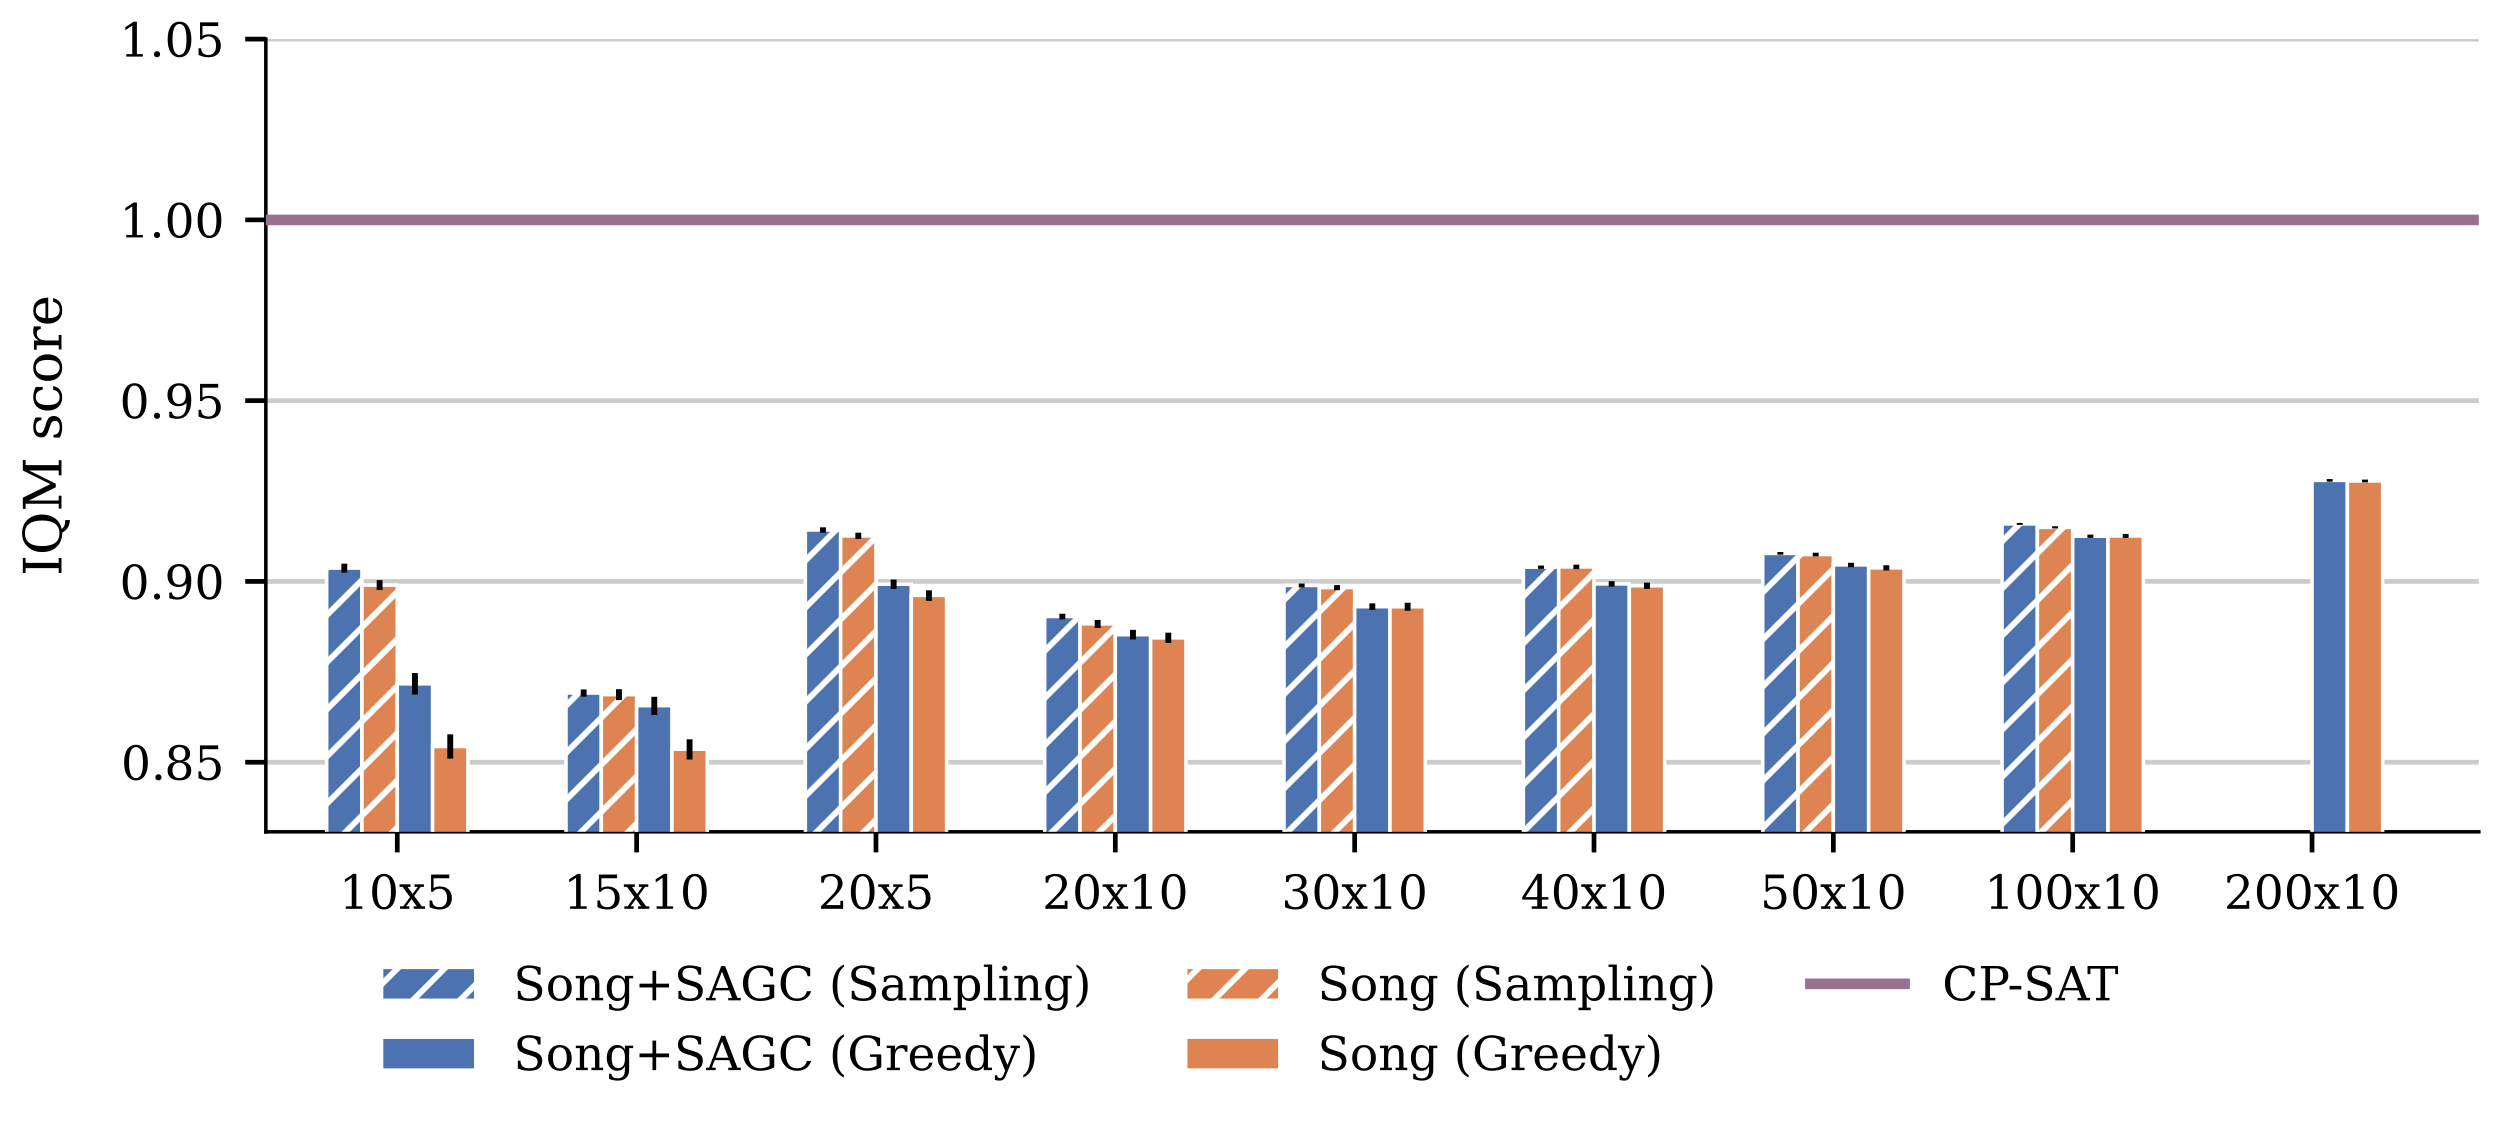
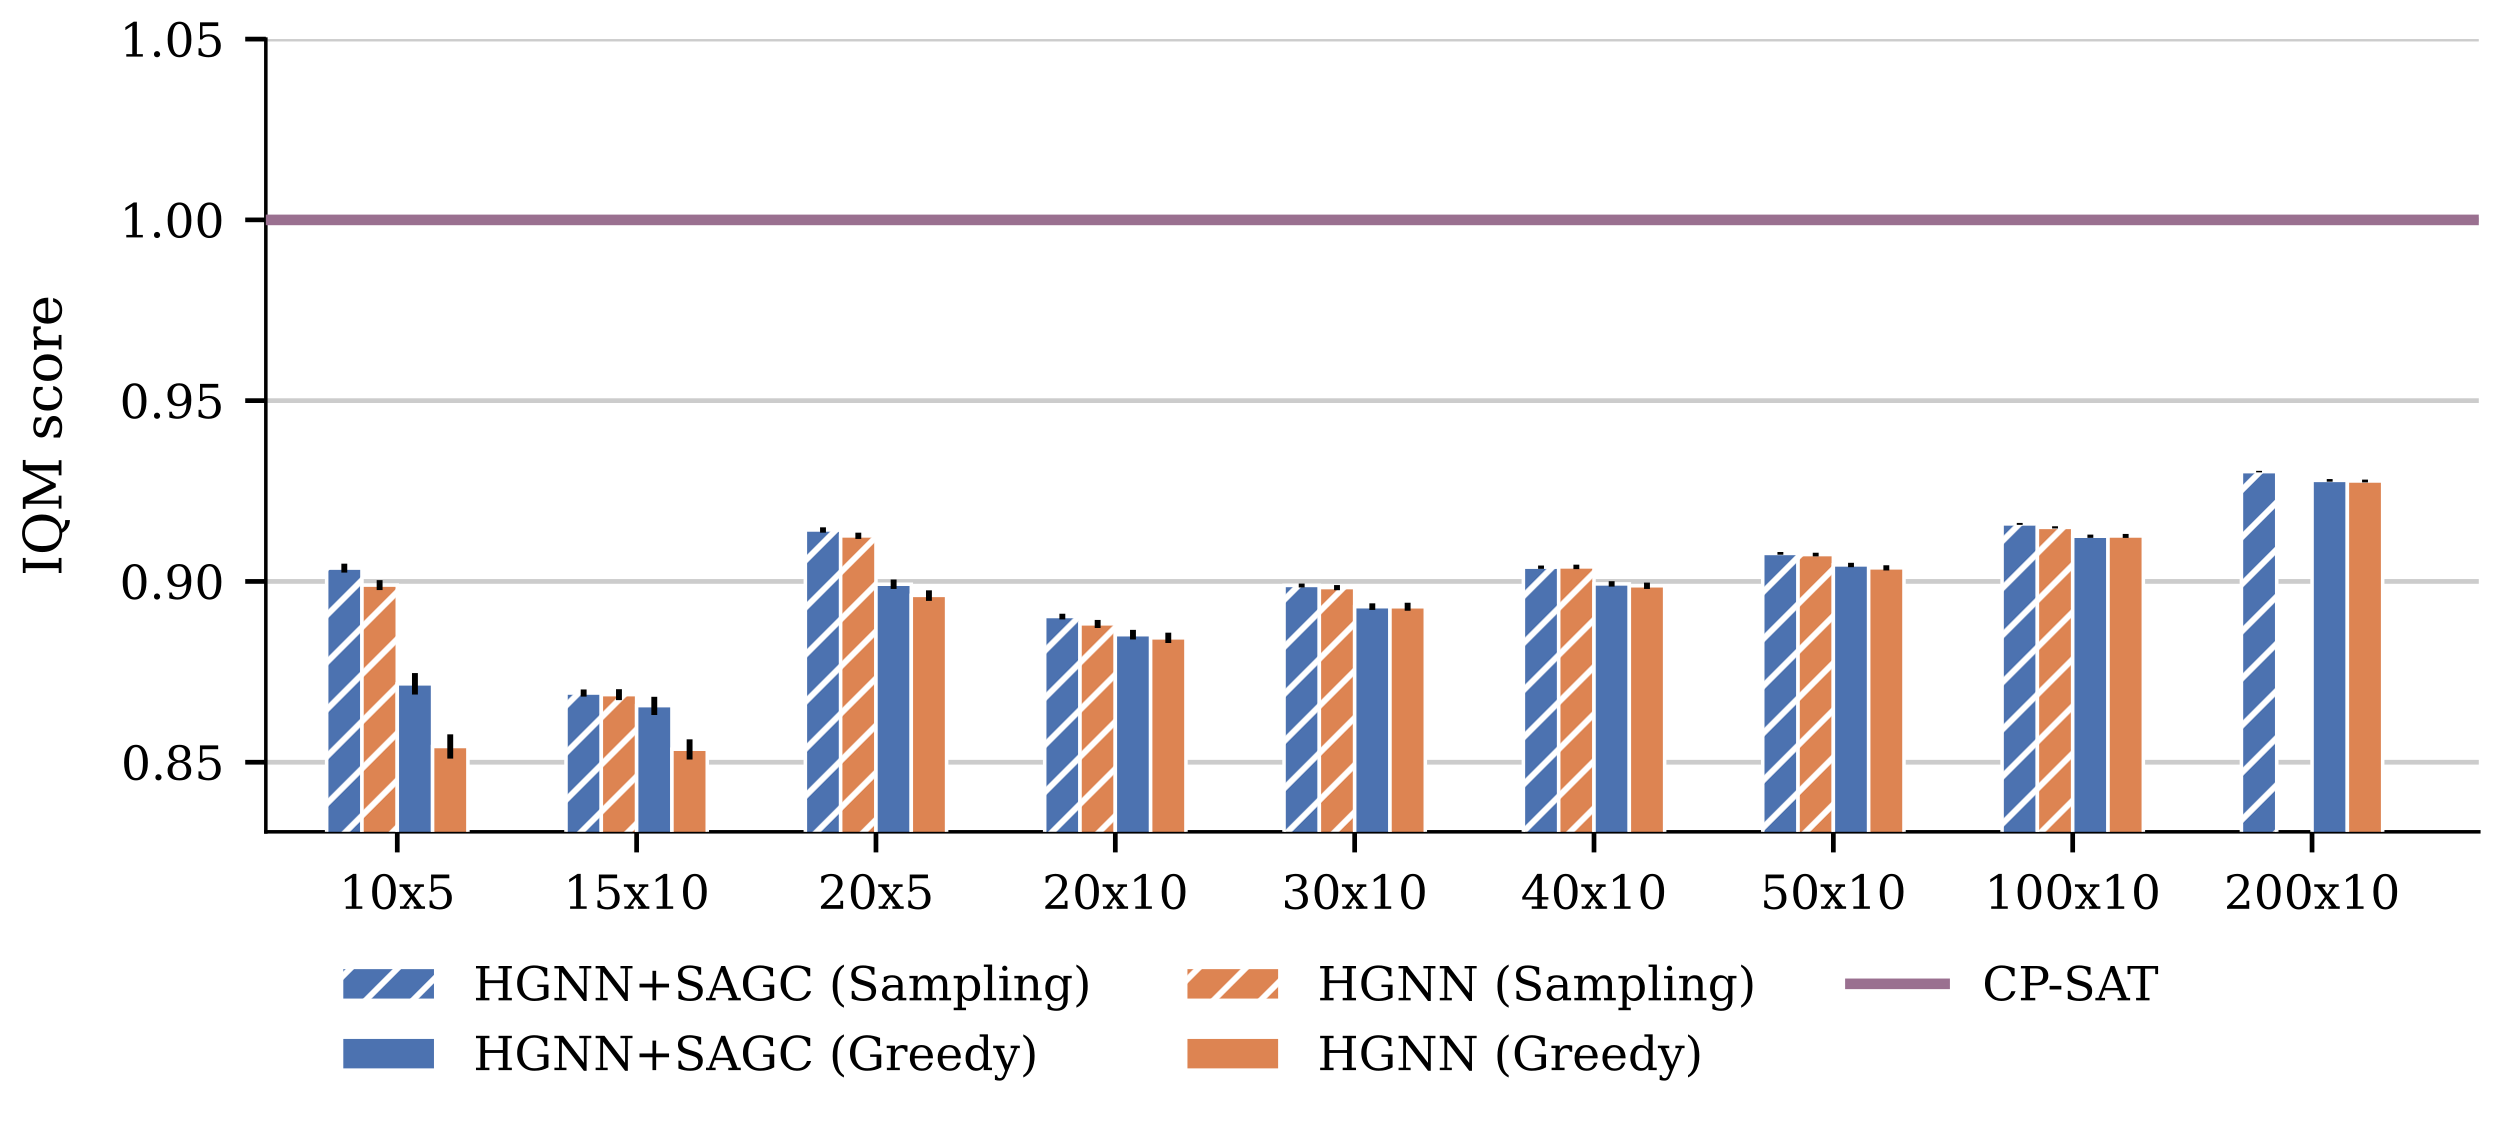
<svg xmlns="http://www.w3.org/2000/svg" xmlns:xlink="http://www.w3.org/1999/xlink" width="424.612pt" height="190.735pt" viewBox="0 0 424.612 190.735" version="1.1">
  <defs>
    <style type="text/css">*{stroke-linejoin: round; stroke-linecap: butt}</style>
  </defs>
  <g id="figure_1">
    <g id="patch_1">
      <path d="M 0 190.735  L 424.612 190.735  L 424.612 0  L 0 0  z " style="fill: #ffffff" />
    </g>
    <g id="axes_1">
      <g id="patch_2">
        <path d="M 45.15 141.28  L 421.012 141.28  L 421.012 6.639  L 45.15 6.639  z " style="fill: #ffffff" />
      </g>
      <g id="matplotlib.axis_1">
        <g id="xtick_1">
          <g id="line2d_1">
            <defs>
-               <path id="meab6d8bc43" d="M 0 0  L 0 3.5  " style="stroke: #000000; stroke-width: 0.8" />
+               <path id="md456aee272" d="M 0 0  L 0 3.5  " style="stroke: #000000; stroke-width: 0.8" />
            </defs>
            <g>
-               <use xlink:href="#meab6d8bc43" x="67.475" y="141.28" style="stroke: #000000; stroke-width: 0.8" />
+               <use xlink:href="#md456aee272" x="67.475" y="141.28" style="stroke: #000000; stroke-width: 0.8" />
            </g>
          </g>
          <g id="text_1">
            <text style="font-size: 8px; font-family: 'DejaVu Serif', 'Bitstream Vera Serif', 'Computer Modern Roman', 'New Century Schoolbook', 'Century Schoolbook L', 'Utopia', 'ITC Bookman', 'Bookman', 'Nimbus Roman No9 L', 'Times New Roman', 'Times', 'Palatino', 'Charter', serif; text-anchor: middle" x="67.475" y="154.358" transform="rotate(-0 67.47541 154.3583)">10x5</text>
          </g>
        </g>
        <g id="xtick_2">
          <g id="line2d_2">
            <g>
-               <use xlink:href="#meab6d8bc43" x="108.127" y="141.28" style="stroke: #000000; stroke-width: 0.8" />
+               <use xlink:href="#md456aee272" x="108.127" y="141.28" style="stroke: #000000; stroke-width: 0.8" />
            </g>
          </g>
          <g id="text_2">
            <text style="font-size: 8px; font-family: 'DejaVu Serif', 'Bitstream Vera Serif', 'Computer Modern Roman', 'New Century Schoolbook', 'Century Schoolbook L', 'Utopia', 'ITC Bookman', 'Bookman', 'Nimbus Roman No9 L', 'Times New Roman', 'Times', 'Palatino', 'Charter', serif; text-anchor: middle" x="108.127" y="154.358" transform="rotate(-0 108.1271 154.3583)">15x10</text>
          </g>
        </g>
        <g id="xtick_3">
          <g id="line2d_3">
            <g>
-               <use xlink:href="#meab6d8bc43" x="148.779" y="141.28" style="stroke: #000000; stroke-width: 0.8" />
+               <use xlink:href="#md456aee272" x="148.779" y="141.28" style="stroke: #000000; stroke-width: 0.8" />
            </g>
          </g>
          <g id="text_3">
            <text style="font-size: 8px; font-family: 'DejaVu Serif', 'Bitstream Vera Serif', 'Computer Modern Roman', 'New Century Schoolbook', 'Century Schoolbook L', 'Utopia', 'ITC Bookman', 'Bookman', 'Nimbus Roman No9 L', 'Times New Roman', 'Times', 'Palatino', 'Charter', serif; text-anchor: middle" x="148.779" y="154.358" transform="rotate(-0 148.7788 154.3583)">20x5</text>
          </g>
        </g>
        <g id="xtick_4">
          <g id="line2d_4">
            <g>
-               <use xlink:href="#meab6d8bc43" x="189.43" y="141.28" style="stroke: #000000; stroke-width: 0.8" />
+               <use xlink:href="#md456aee272" x="189.43" y="141.28" style="stroke: #000000; stroke-width: 0.8" />
            </g>
          </g>
          <g id="text_4">
            <text style="font-size: 8px; font-family: 'DejaVu Serif', 'Bitstream Vera Serif', 'Computer Modern Roman', 'New Century Schoolbook', 'Century Schoolbook L', 'Utopia', 'ITC Bookman', 'Bookman', 'Nimbus Roman No9 L', 'Times New Roman', 'Times', 'Palatino', 'Charter', serif; text-anchor: middle" x="189.43" y="154.358" transform="rotate(-0 189.4304 154.3583)">20x10</text>
          </g>
        </g>
        <g id="xtick_5">
          <g id="line2d_5">
            <g>
-               <use xlink:href="#meab6d8bc43" x="230.082" y="141.28" style="stroke: #000000; stroke-width: 0.8" />
+               <use xlink:href="#md456aee272" x="230.082" y="141.28" style="stroke: #000000; stroke-width: 0.8" />
            </g>
          </g>
          <g id="text_5">
            <text style="font-size: 8px; font-family: 'DejaVu Serif', 'Bitstream Vera Serif', 'Computer Modern Roman', 'New Century Schoolbook', 'Century Schoolbook L', 'Utopia', 'ITC Bookman', 'Bookman', 'Nimbus Roman No9 L', 'Times New Roman', 'Times', 'Palatino', 'Charter', serif; text-anchor: middle" x="230.082" y="154.358" transform="rotate(-0 230.0821 154.3583)">30x10</text>
          </g>
        </g>
        <g id="xtick_6">
          <g id="line2d_6">
            <g>
-               <use xlink:href="#meab6d8bc43" x="270.734" y="141.28" style="stroke: #000000; stroke-width: 0.8" />
+               <use xlink:href="#md456aee272" x="270.734" y="141.28" style="stroke: #000000; stroke-width: 0.8" />
            </g>
          </g>
          <g id="text_6">
            <text style="font-size: 8px; font-family: 'DejaVu Serif', 'Bitstream Vera Serif', 'Computer Modern Roman', 'New Century Schoolbook', 'Century Schoolbook L', 'Utopia', 'ITC Bookman', 'Bookman', 'Nimbus Roman No9 L', 'Times New Roman', 'Times', 'Palatino', 'Charter', serif; text-anchor: middle" x="270.734" y="154.358" transform="rotate(-0 270.7338 154.3583)">40x10</text>
          </g>
        </g>
        <g id="xtick_7">
          <g id="line2d_7">
            <g>
-               <use xlink:href="#meab6d8bc43" x="311.385" y="141.28" style="stroke: #000000; stroke-width: 0.8" />
+               <use xlink:href="#md456aee272" x="311.385" y="141.28" style="stroke: #000000; stroke-width: 0.8" />
            </g>
          </g>
          <g id="text_7">
            <text style="font-size: 8px; font-family: 'DejaVu Serif', 'Bitstream Vera Serif', 'Computer Modern Roman', 'New Century Schoolbook', 'Century Schoolbook L', 'Utopia', 'ITC Bookman', 'Bookman', 'Nimbus Roman No9 L', 'Times New Roman', 'Times', 'Palatino', 'Charter', serif; text-anchor: middle" x="311.385" y="154.358" transform="rotate(-0 311.3855 154.3583)">50x10</text>
          </g>
        </g>
        <g id="xtick_8">
          <g id="line2d_8">
            <g>
-               <use xlink:href="#meab6d8bc43" x="352.037" y="141.28" style="stroke: #000000; stroke-width: 0.8" />
+               <use xlink:href="#md456aee272" x="352.037" y="141.28" style="stroke: #000000; stroke-width: 0.8" />
            </g>
          </g>
          <g id="text_8">
            <text style="font-size: 8px; font-family: 'DejaVu Serif', 'Bitstream Vera Serif', 'Computer Modern Roman', 'New Century Schoolbook', 'Century Schoolbook L', 'Utopia', 'ITC Bookman', 'Bookman', 'Nimbus Roman No9 L', 'Times New Roman', 'Times', 'Palatino', 'Charter', serif; text-anchor: middle" x="352.037" y="154.358" transform="rotate(-0 352.0372 154.3583)">100x10</text>
          </g>
        </g>
        <g id="xtick_9">
          <g id="line2d_9">
            <g>
-               <use xlink:href="#meab6d8bc43" x="392.689" y="141.28" style="stroke: #000000; stroke-width: 0.8" />
+               <use xlink:href="#md456aee272" x="392.689" y="141.28" style="stroke: #000000; stroke-width: 0.8" />
            </g>
          </g>
          <g id="text_9">
            <text style="font-size: 8px; font-family: 'DejaVu Serif', 'Bitstream Vera Serif', 'Computer Modern Roman', 'New Century Schoolbook', 'Century Schoolbook L', 'Utopia', 'ITC Bookman', 'Bookman', 'Nimbus Roman No9 L', 'Times New Roman', 'Times', 'Palatino', 'Charter', serif; text-anchor: middle" x="392.689" y="154.358" transform="rotate(-0 392.6888 154.3583)">200x10</text>
          </g>
        </g>
      </g>
      <g id="matplotlib.axis_2">
        <g id="ytick_1">
          <g id="line2d_10">
-             <path d="M 45.15 129.459  L 421.012 129.459  " clip-path="url(#pbea4a20287)" style="fill: none; stroke: #cccccc; stroke-width: 0.8; stroke-linecap: square" />
+             <path d="M 45.15 129.459  L 421.012 129.459  " clip-path="url(#pcb3538c1d9)" style="fill: none; stroke: #cccccc; stroke-width: 0.8; stroke-linecap: square" />
          </g>
          <g id="line2d_11">
            <defs>
-               <path id="m60abeff68c" d="M 0 0  L -3.5 0  " style="stroke: #000000; stroke-width: 0.8" />
+               <path id="m064b4a1944" d="M 0 0  L -3.5 0  " style="stroke: #000000; stroke-width: 0.8" />
            </defs>
            <g>
-               <use xlink:href="#m60abeff68c" x="45.15" y="129.459" style="stroke: #000000; stroke-width: 0.8" />
+               <use xlink:href="#m064b4a1944" x="45.15" y="129.459" style="stroke: #000000; stroke-width: 0.8" />
            </g>
          </g>
          <g id="text_10">
            <g transform="translate(20.55031 132.498)">
              <text>
                <tspan x="0" y="-0.062" style="font-size: 8px; font-family: 'DejaVu Serif'">0</tspan>
                <tspan x="5.09" y="-0.062" style="font-size: 8px; font-family: 'DejaVu Serif'">.</tspan>
                <tspan x="7.383" y="-0.062" style="font-size: 8px; font-family: 'DejaVu Serif'">8</tspan>
                <tspan x="12.473" y="-0.062" style="font-size: 8px; font-family: 'DejaVu Serif'">5</tspan>
              </text>
            </g>
          </g>
        </g>
        <g id="ytick_2">
          <g id="line2d_12">
-             <path d="M 45.15 98.754  L 421.012 98.754  " clip-path="url(#pbea4a20287)" style="fill: none; stroke: #cccccc; stroke-width: 0.8; stroke-linecap: square" />
+             <path d="M 45.15 98.754  L 421.012 98.754  " clip-path="url(#pcb3538c1d9)" style="fill: none; stroke: #cccccc; stroke-width: 0.8; stroke-linecap: square" />
          </g>
          <g id="line2d_13">
            <g>
-               <use xlink:href="#m60abeff68c" x="45.15" y="98.754" style="stroke: #000000; stroke-width: 0.8" />
+               <use xlink:href="#m064b4a1944" x="45.15" y="98.754" style="stroke: #000000; stroke-width: 0.8" />
            </g>
          </g>
          <g id="text_11">
            <g transform="translate(20.31031 101.7932)">
              <text>
                <tspan x="0" y="-0.062" style="font-size: 8px; font-family: 'DejaVu Serif'">0</tspan>
                <tspan x="5.09" y="-0.062" style="font-size: 8px; font-family: 'DejaVu Serif'">.</tspan>
                <tspan x="7.633" y="-0.062" style="font-size: 8px; font-family: 'DejaVu Serif'">9</tspan>
                <tspan x="12.723" y="-0.062" style="font-size: 8px; font-family: 'DejaVu Serif'">0</tspan>
              </text>
            </g>
          </g>
        </g>
        <g id="ytick_3">
          <g id="line2d_14">
-             <path d="M 45.15 68.049  L 421.012 68.049  " clip-path="url(#pbea4a20287)" style="fill: none; stroke: #cccccc; stroke-width: 0.8; stroke-linecap: square" />
+             <path d="M 45.15 68.049  L 421.012 68.049  " clip-path="url(#pcb3538c1d9)" style="fill: none; stroke: #cccccc; stroke-width: 0.8; stroke-linecap: square" />
          </g>
          <g id="line2d_15">
            <g>
-               <use xlink:href="#m60abeff68c" x="45.15" y="68.049" style="stroke: #000000; stroke-width: 0.8" />
+               <use xlink:href="#m064b4a1944" x="45.15" y="68.049" style="stroke: #000000; stroke-width: 0.8" />
            </g>
          </g>
          <g id="text_12">
            <g transform="translate(20.31031 71.08838)">
              <text>
                <tspan x="0" y="-0.062" style="font-size: 8px; font-family: 'DejaVu Serif'">0</tspan>
                <tspan x="5.09" y="-0.062" style="font-size: 8px; font-family: 'DejaVu Serif'">.</tspan>
                <tspan x="7.633" y="-0.062" style="font-size: 8px; font-family: 'DejaVu Serif'">9</tspan>
                <tspan x="12.723" y="-0.062" style="font-size: 8px; font-family: 'DejaVu Serif'">5</tspan>
              </text>
            </g>
          </g>
        </g>
        <g id="ytick_4">
          <g id="line2d_16">
-             <path d="M 45.15 37.344  L 421.012 37.344  " clip-path="url(#pbea4a20287)" style="fill: none; stroke: #cccccc; stroke-width: 0.8; stroke-linecap: square" />
+             <path d="M 45.15 37.344  L 421.012 37.344  " clip-path="url(#pcb3538c1d9)" style="fill: none; stroke: #cccccc; stroke-width: 0.8; stroke-linecap: square" />
          </g>
          <g id="line2d_17">
            <g>
-               <use xlink:href="#m60abeff68c" x="45.15" y="37.344" style="stroke: #000000; stroke-width: 0.8" />
+               <use xlink:href="#m064b4a1944" x="45.15" y="37.344" style="stroke: #000000; stroke-width: 0.8" />
            </g>
          </g>
          <g id="text_13">
            <g transform="translate(20.31031 40.38356)">
              <text>
                <tspan x="0" y="-0.062" style="font-size: 8px; font-family: 'DejaVu Serif'">1</tspan>
                <tspan x="5.09" y="-0.062" style="font-size: 8px; font-family: 'DejaVu Serif'">.</tspan>
                <tspan x="7.633" y="-0.062" style="font-size: 8px; font-family: 'DejaVu Serif'">0</tspan>
                <tspan x="12.723" y="-0.062" style="font-size: 8px; font-family: 'DejaVu Serif'">0</tspan>
              </text>
            </g>
          </g>
        </g>
        <g id="ytick_5">
          <g id="line2d_18">
-             <path d="M 45.15 6.639  L 421.012 6.639  " clip-path="url(#pbea4a20287)" style="fill: none; stroke: #cccccc; stroke-width: 0.8; stroke-linecap: square" />
+             <path d="M 45.15 6.639  L 421.012 6.639  " clip-path="url(#pcb3538c1d9)" style="fill: none; stroke: #cccccc; stroke-width: 0.8; stroke-linecap: square" />
          </g>
          <g id="line2d_19">
            <g>
-               <use xlink:href="#m60abeff68c" x="45.15" y="6.639" style="stroke: #000000; stroke-width: 0.8" />
+               <use xlink:href="#m064b4a1944" x="45.15" y="6.639" style="stroke: #000000; stroke-width: 0.8" />
            </g>
          </g>
          <g id="text_14">
            <g transform="translate(20.31031 9.67875)">
              <text>
                <tspan x="0" y="-0.062" style="font-size: 8px; font-family: 'DejaVu Serif'">1</tspan>
                <tspan x="5.09" y="-0.062" style="font-size: 8px; font-family: 'DejaVu Serif'">.</tspan>
                <tspan x="7.633" y="-0.062" style="font-size: 8px; font-family: 'DejaVu Serif'">0</tspan>
                <tspan x="12.723" y="-0.062" style="font-size: 8px; font-family: 'DejaVu Serif'">5</tspan>
              </text>
            </g>
          </g>
        </g>
        <g id="text_15">
          <text style="font-size: 9px; font-family: 'DejaVu Serif', 'Bitstream Vera Serif', 'Computer Modern Roman', 'New Century Schoolbook', 'Century Schoolbook L', 'Utopia', 'ITC Bookman', 'Bookman', 'Nimbus Roman No9 L', 'Times New Roman', 'Times', 'Palatino', 'Charter', serif; text-anchor: middle" x="10.439" y="73.959" transform="rotate(-90 10.43859 73.95945)">IQM score</text>
        </g>
      </g>
      <g id="patch_3">
        <path d="M 45.15 141.28  L 45.15 6.639  " style="fill: none; stroke: #000000; stroke-width: 0.6; stroke-linejoin: miter; stroke-linecap: square" />
      </g>
      <g id="patch_4">
        <path d="M 45.15 141.28  L 421.012 141.28  " style="fill: none; stroke: #000000; stroke-width: 0.6; stroke-linejoin: miter; stroke-linecap: square" />
      </g>
      <g id="patch_5">
-         <path d="M 55.48 651.441  L 61.478 651.441  L 61.478 96.487  L 55.48 96.487  z " clip-path="url(#pbea4a20287)" style="fill: url(#h3eabd2353a); stroke: #ffffff; stroke-width: 0.6; stroke-linejoin: miter" />
+         <path d="M 55.48 651.441  L 61.478 651.441  L 61.478 96.487  L 55.48 96.487  z " clip-path="url(#pcb3538c1d9)" style="fill: url(#h1cceec4903); stroke: #ffffff; stroke-width: 0.6; stroke-linejoin: miter" />
      </g>
      <g id="patch_6">
-         <path d="M 96.132 651.441  L 102.129 651.441  L 102.129 117.711  L 96.132 117.711  z " clip-path="url(#pbea4a20287)" style="fill: url(#h3eabd2353a); stroke: #ffffff; stroke-width: 0.6; stroke-linejoin: miter" />
+         <path d="M 96.132 651.441  L 102.129 651.441  L 102.129 117.711  L 96.132 117.711  z " clip-path="url(#pcb3538c1d9)" style="fill: url(#h1cceec4903); stroke: #ffffff; stroke-width: 0.6; stroke-linejoin: miter" />
      </g>
      <g id="patch_7">
-         <path d="M 136.783 651.441  L 142.781 651.441  L 142.781 90.017  L 136.783 90.017  z " clip-path="url(#pbea4a20287)" style="fill: url(#h3eabd2353a); stroke: #ffffff; stroke-width: 0.6; stroke-linejoin: miter" />
+         <path d="M 136.783 651.441  L 142.781 651.441  L 142.781 90.017  L 136.783 90.017  z " clip-path="url(#pcb3538c1d9)" style="fill: url(#h1cceec4903); stroke: #ffffff; stroke-width: 0.6; stroke-linejoin: miter" />
      </g>
      <g id="patch_8">
-         <path d="M 177.435 651.441  L 183.433 651.441  L 183.433 104.713  L 177.435 104.713  z " clip-path="url(#pbea4a20287)" style="fill: url(#h3eabd2353a); stroke: #ffffff; stroke-width: 0.6; stroke-linejoin: miter" />
+         <path d="M 177.435 651.441  L 183.433 651.441  L 183.433 104.713  L 177.435 104.713  z " clip-path="url(#pcb3538c1d9)" style="fill: url(#h1cceec4903); stroke: #ffffff; stroke-width: 0.6; stroke-linejoin: miter" />
      </g>
      <g id="patch_9">
-         <path d="M 218.087 651.441  L 224.084 651.441  L 224.084 99.435  L 218.087 99.435  z " clip-path="url(#pbea4a20287)" style="fill: url(#h3eabd2353a); stroke: #ffffff; stroke-width: 0.6; stroke-linejoin: miter" />
+         <path d="M 218.087 651.441  L 224.084 651.441  L 224.084 99.435  L 218.087 99.435  z " clip-path="url(#pcb3538c1d9)" style="fill: url(#h1cceec4903); stroke: #ffffff; stroke-width: 0.6; stroke-linejoin: miter" />
      </g>
      <g id="patch_10">
-         <path d="M 258.738 651.441  L 264.736 651.441  L 264.736 96.336  L 258.738 96.336  z " clip-path="url(#pbea4a20287)" style="fill: url(#h3eabd2353a); stroke: #ffffff; stroke-width: 0.6; stroke-linejoin: miter" />
+         <path d="M 258.738 651.441  L 264.736 651.441  L 264.736 96.336  L 258.738 96.336  z " clip-path="url(#pcb3538c1d9)" style="fill: url(#h1cceec4903); stroke: #ffffff; stroke-width: 0.6; stroke-linejoin: miter" />
      </g>
      <g id="patch_11">
-         <path d="M 299.39 651.441  L 305.388 651.441  L 305.388 93.997  L 299.39 93.997  z " clip-path="url(#pbea4a20287)" style="fill: url(#h3eabd2353a); stroke: #ffffff; stroke-width: 0.6; stroke-linejoin: miter" />
+         <path d="M 299.39 651.441  L 305.388 651.441  L 305.388 93.997  L 299.39 93.997  z " clip-path="url(#pcb3538c1d9)" style="fill: url(#h1cceec4903); stroke: #ffffff; stroke-width: 0.6; stroke-linejoin: miter" />
      </g>
      <g id="patch_12">
-         <path d="M 340.042 651.441  L 346.039 651.441  L 346.039 88.978  L 340.042 88.978  z " clip-path="url(#pbea4a20287)" style="fill: url(#h3eabd2353a); stroke: #ffffff; stroke-width: 0.6; stroke-linejoin: miter" />
+         <path d="M 340.042 651.441  L 346.039 651.441  L 346.039 88.978  L 340.042 88.978  z " clip-path="url(#pcb3538c1d9)" style="fill: url(#h1cceec4903); stroke: #ffffff; stroke-width: 0.6; stroke-linejoin: miter" />
      </g>
      <g id="patch_13">
-         <path d="M 380.693 651.441  L 386.691 651.441  L 386.691 651.441  L 380.693 651.441  z " clip-path="url(#pbea4a20287)" style="fill: url(#h3eabd2353a); stroke: #ffffff; stroke-width: 0.6; stroke-linejoin: miter" />
+         <path d="M 380.693 651.441  L 386.691 651.441  L 386.691 80.102  L 380.693 80.102  z " clip-path="url(#pcb3538c1d9)" style="fill: url(#h1cceec4903); stroke: #ffffff; stroke-width: 0.6; stroke-linejoin: miter" />
      </g>
      <g id="patch_14">
-         <path d="M 61.478 651.441  L 67.475 651.441  L 67.475 99.381  L 61.478 99.381  z " clip-path="url(#pbea4a20287)" style="fill: url(#hf88b03d4ac); stroke: #ffffff; stroke-width: 0.6; stroke-linejoin: miter" />
+         <path d="M 61.478 651.441  L 67.475 651.441  L 67.475 99.381  L 61.478 99.381  z " clip-path="url(#pcb3538c1d9)" style="fill: url(#he97d436b59); stroke: #ffffff; stroke-width: 0.6; stroke-linejoin: miter" />
      </g>
      <g id="patch_15">
-         <path d="M 102.129 651.441  L 108.127 651.441  L 108.127 117.977  L 102.129 117.977  z " clip-path="url(#pbea4a20287)" style="fill: url(#hf88b03d4ac); stroke: #ffffff; stroke-width: 0.6; stroke-linejoin: miter" />
+         <path d="M 102.129 651.441  L 108.127 651.441  L 108.127 117.977  L 102.129 117.977  z " clip-path="url(#pcb3538c1d9)" style="fill: url(#he97d436b59); stroke: #ffffff; stroke-width: 0.6; stroke-linejoin: miter" />
      </g>
      <g id="patch_16">
-         <path d="M 142.781 651.441  L 148.779 651.441  L 148.779 91.023  L 142.781 91.023  z " clip-path="url(#pbea4a20287)" style="fill: url(#hf88b03d4ac); stroke: #ffffff; stroke-width: 0.6; stroke-linejoin: miter" />
+         <path d="M 142.781 651.441  L 148.779 651.441  L 148.779 91.023  L 142.781 91.023  z " clip-path="url(#pcb3538c1d9)" style="fill: url(#he97d436b59); stroke: #ffffff; stroke-width: 0.6; stroke-linejoin: miter" />
      </g>
      <g id="patch_17">
-         <path d="M 183.433 651.441  L 189.43 651.441  L 189.43 105.958  L 183.433 105.958  z " clip-path="url(#pbea4a20287)" style="fill: url(#hf88b03d4ac); stroke: #ffffff; stroke-width: 0.6; stroke-linejoin: miter" />
+         <path d="M 183.433 651.441  L 189.43 651.441  L 189.43 105.958  L 183.433 105.958  z " clip-path="url(#pcb3538c1d9)" style="fill: url(#he97d436b59); stroke: #ffffff; stroke-width: 0.6; stroke-linejoin: miter" />
      </g>
      <g id="patch_18">
-         <path d="M 224.084 651.441  L 230.082 651.441  L 230.082 99.798  L 224.084 99.798  z " clip-path="url(#pbea4a20287)" style="fill: url(#hf88b03d4ac); stroke: #ffffff; stroke-width: 0.6; stroke-linejoin: miter" />
+         <path d="M 224.084 651.441  L 230.082 651.441  L 230.082 99.798  L 224.084 99.798  z " clip-path="url(#pcb3538c1d9)" style="fill: url(#he97d436b59); stroke: #ffffff; stroke-width: 0.6; stroke-linejoin: miter" />
      </g>
      <g id="patch_19">
-         <path d="M 264.736 651.441  L 270.734 651.441  L 270.734 96.286  L 264.736 96.286  z " clip-path="url(#pbea4a20287)" style="fill: url(#hf88b03d4ac); stroke: #ffffff; stroke-width: 0.6; stroke-linejoin: miter" />
+         <path d="M 264.736 651.441  L 270.734 651.441  L 270.734 96.286  L 264.736 96.286  z " clip-path="url(#pcb3538c1d9)" style="fill: url(#he97d436b59); stroke: #ffffff; stroke-width: 0.6; stroke-linejoin: miter" />
      </g>
      <g id="patch_20">
-         <path d="M 305.388 651.441  L 311.385 651.441  L 311.385 94.187  L 305.388 94.187  z " clip-path="url(#pbea4a20287)" style="fill: url(#hf88b03d4ac); stroke: #ffffff; stroke-width: 0.6; stroke-linejoin: miter" />
+         <path d="M 305.388 651.441  L 311.385 651.441  L 311.385 94.187  L 305.388 94.187  z " clip-path="url(#pcb3538c1d9)" style="fill: url(#he97d436b59); stroke: #ffffff; stroke-width: 0.6; stroke-linejoin: miter" />
      </g>
      <g id="patch_21">
-         <path d="M 346.039 651.441  L 352.037 651.441  L 352.037 89.572  L 346.039 89.572  z " clip-path="url(#pbea4a20287)" style="fill: url(#hf88b03d4ac); stroke: #ffffff; stroke-width: 0.6; stroke-linejoin: miter" />
+         <path d="M 346.039 651.441  L 352.037 651.441  L 352.037 89.572  L 346.039 89.572  z " clip-path="url(#pcb3538c1d9)" style="fill: url(#he97d436b59); stroke: #ffffff; stroke-width: 0.6; stroke-linejoin: miter" />
      </g>
      <g id="patch_22">
-         <path d="M 386.691 651.441  L 392.689 651.441  L 392.689 651.441  L 386.691 651.441  z " clip-path="url(#pbea4a20287)" style="fill: url(#hf88b03d4ac); stroke: #ffffff; stroke-width: 0.6; stroke-linejoin: miter" />
+         <path d="M 386.691 651.441  L 392.689 651.441  L 392.689 651.441  L 386.691 651.441  z " clip-path="url(#pcb3538c1d9)" style="fill: url(#he97d436b59); stroke: #ffffff; stroke-width: 0.6; stroke-linejoin: miter" />
      </g>
      <g id="patch_23">
-         <path d="M 67.475 651.441  L 73.473 651.441  L 73.473 116.144  L 67.475 116.144  z " clip-path="url(#pbea4a20287)" style="fill: #4c72b0; stroke: #ffffff; stroke-width: 0.6; stroke-linejoin: miter" />
+         <path d="M 67.475 651.441  L 73.473 651.441  L 73.473 116.144  L 67.475 116.144  z " clip-path="url(#pcb3538c1d9)" style="fill: #4c72b0; stroke: #ffffff; stroke-width: 0.6; stroke-linejoin: miter" />
      </g>
      <g id="patch_24">
-         <path d="M 108.127 651.441  L 114.125 651.441  L 114.125 119.843  L 108.127 119.843  z " clip-path="url(#pbea4a20287)" style="fill: #4c72b0; stroke: #ffffff; stroke-width: 0.6; stroke-linejoin: miter" />
+         <path d="M 108.127 651.441  L 114.125 651.441  L 114.125 119.843  L 108.127 119.843  z " clip-path="url(#pcb3538c1d9)" style="fill: #4c72b0; stroke: #ffffff; stroke-width: 0.6; stroke-linejoin: miter" />
      </g>
      <g id="patch_25">
-         <path d="M 148.779 651.441  L 154.777 651.441  L 154.777 99.225  L 148.779 99.225  z " clip-path="url(#pbea4a20287)" style="fill: #4c72b0; stroke: #ffffff; stroke-width: 0.6; stroke-linejoin: miter" />
+         <path d="M 148.779 651.441  L 154.777 651.441  L 154.777 99.225  L 148.779 99.225  z " clip-path="url(#pcb3538c1d9)" style="fill: #4c72b0; stroke: #ffffff; stroke-width: 0.6; stroke-linejoin: miter" />
      </g>
      <g id="patch_26">
-         <path d="M 189.43 651.441  L 195.428 651.441  L 195.428 107.798  L 189.43 107.798  z " clip-path="url(#pbea4a20287)" style="fill: #4c72b0; stroke: #ffffff; stroke-width: 0.6; stroke-linejoin: miter" />
+         <path d="M 189.43 651.441  L 195.428 651.441  L 195.428 107.798  L 189.43 107.798  z " clip-path="url(#pcb3538c1d9)" style="fill: #4c72b0; stroke: #ffffff; stroke-width: 0.6; stroke-linejoin: miter" />
      </g>
      <g id="patch_27">
-         <path d="M 230.082 651.441  L 236.08 651.441  L 236.08 103.041  L 230.082 103.041  z " clip-path="url(#pbea4a20287)" style="fill: #4c72b0; stroke: #ffffff; stroke-width: 0.6; stroke-linejoin: miter" />
+         <path d="M 230.082 651.441  L 236.08 651.441  L 236.08 103.041  L 230.082 103.041  z " clip-path="url(#pcb3538c1d9)" style="fill: #4c72b0; stroke: #ffffff; stroke-width: 0.6; stroke-linejoin: miter" />
      </g>
      <g id="patch_28">
-         <path d="M 270.734 651.441  L 276.732 651.441  L 276.732 99.174  L 270.734 99.174  z " clip-path="url(#pbea4a20287)" style="fill: #4c72b0; stroke: #ffffff; stroke-width: 0.6; stroke-linejoin: miter" />
+         <path d="M 270.734 651.441  L 276.732 651.441  L 276.732 99.174  L 270.734 99.174  z " clip-path="url(#pcb3538c1d9)" style="fill: #4c72b0; stroke: #ffffff; stroke-width: 0.6; stroke-linejoin: miter" />
      </g>
      <g id="patch_29">
-         <path d="M 311.385 651.441  L 317.383 651.441  L 317.383 95.948  L 311.385 95.948  z " clip-path="url(#pbea4a20287)" style="fill: #4c72b0; stroke: #ffffff; stroke-width: 0.6; stroke-linejoin: miter" />
+         <path d="M 311.385 651.441  L 317.383 651.441  L 317.383 95.948  L 311.385 95.948  z " clip-path="url(#pcb3538c1d9)" style="fill: #4c72b0; stroke: #ffffff; stroke-width: 0.6; stroke-linejoin: miter" />
      </g>
      <g id="patch_30">
-         <path d="M 352.037 651.441  L 358.035 651.441  L 358.035 91.073  L 352.037 91.073  z " clip-path="url(#pbea4a20287)" style="fill: #4c72b0; stroke: #ffffff; stroke-width: 0.6; stroke-linejoin: miter" />
+         <path d="M 352.037 651.441  L 358.035 651.441  L 358.035 91.073  L 352.037 91.073  z " clip-path="url(#pcb3538c1d9)" style="fill: #4c72b0; stroke: #ffffff; stroke-width: 0.6; stroke-linejoin: miter" />
      </g>
      <g id="patch_31">
-         <path d="M 392.689 651.441  L 398.687 651.441  L 398.687 81.592  L 392.689 81.592  z " clip-path="url(#pbea4a20287)" style="fill: #4c72b0; stroke: #ffffff; stroke-width: 0.6; stroke-linejoin: miter" />
+         <path d="M 392.689 651.441  L 398.687 651.441  L 398.687 81.592  L 392.689 81.592  z " clip-path="url(#pcb3538c1d9)" style="fill: #4c72b0; stroke: #ffffff; stroke-width: 0.6; stroke-linejoin: miter" />
      </g>
      <g id="patch_32">
-         <path d="M 73.473 651.441  L 79.471 651.441  L 79.471 126.785  L 73.473 126.785  z " clip-path="url(#pbea4a20287)" style="fill: #dd8452; stroke: #ffffff; stroke-width: 0.6; stroke-linejoin: miter" />
+         <path d="M 73.473 651.441  L 79.471 651.441  L 79.471 126.785  L 73.473 126.785  z " clip-path="url(#pcb3538c1d9)" style="fill: #dd8452; stroke: #ffffff; stroke-width: 0.6; stroke-linejoin: miter" />
      </g>
      <g id="patch_33">
-         <path d="M 114.125 651.441  L 120.123 651.441  L 120.123 127.251  L 114.125 127.251  z " clip-path="url(#pbea4a20287)" style="fill: #dd8452; stroke: #ffffff; stroke-width: 0.6; stroke-linejoin: miter" />
+         <path d="M 114.125 651.441  L 120.123 651.441  L 120.123 127.251  L 114.125 127.251  z " clip-path="url(#pcb3538c1d9)" style="fill: #dd8452; stroke: #ffffff; stroke-width: 0.6; stroke-linejoin: miter" />
      </g>
      <g id="patch_34">
-         <path d="M 154.777 651.441  L 160.774 651.441  L 160.774 101.116  L 154.777 101.116  z " clip-path="url(#pbea4a20287)" style="fill: #dd8452; stroke: #ffffff; stroke-width: 0.6; stroke-linejoin: miter" />
+         <path d="M 154.777 651.441  L 160.774 651.441  L 160.774 101.116  L 154.777 101.116  z " clip-path="url(#pcb3538c1d9)" style="fill: #dd8452; stroke: #ffffff; stroke-width: 0.6; stroke-linejoin: miter" />
      </g>
      <g id="patch_35">
-         <path d="M 195.428 651.441  L 201.426 651.441  L 201.426 108.331  L 195.428 108.331  z " clip-path="url(#pbea4a20287)" style="fill: #dd8452; stroke: #ffffff; stroke-width: 0.6; stroke-linejoin: miter" />
+         <path d="M 195.428 651.441  L 201.426 651.441  L 201.426 108.331  L 195.428 108.331  z " clip-path="url(#pcb3538c1d9)" style="fill: #dd8452; stroke: #ffffff; stroke-width: 0.6; stroke-linejoin: miter" />
      </g>
      <g id="patch_36">
-         <path d="M 236.08 651.441  L 242.078 651.441  L 242.078 103.054  L 236.08 103.054  z " clip-path="url(#pbea4a20287)" style="fill: #dd8452; stroke: #ffffff; stroke-width: 0.6; stroke-linejoin: miter" />
+         <path d="M 236.08 651.441  L 242.078 651.441  L 242.078 103.054  L 236.08 103.054  z " clip-path="url(#pcb3538c1d9)" style="fill: #dd8452; stroke: #ffffff; stroke-width: 0.6; stroke-linejoin: miter" />
      </g>
      <g id="patch_37">
-         <path d="M 276.732 651.441  L 282.729 651.441  L 282.729 99.488  L 276.732 99.488  z " clip-path="url(#pbea4a20287)" style="fill: #dd8452; stroke: #ffffff; stroke-width: 0.6; stroke-linejoin: miter" />
+         <path d="M 276.732 651.441  L 282.729 651.441  L 282.729 99.488  L 276.732 99.488  z " clip-path="url(#pcb3538c1d9)" style="fill: #dd8452; stroke: #ffffff; stroke-width: 0.6; stroke-linejoin: miter" />
      </g>
      <g id="patch_38">
-         <path d="M 317.383 651.441  L 323.381 651.441  L 323.381 96.447  L 317.383 96.447  z " clip-path="url(#pbea4a20287)" style="fill: #dd8452; stroke: #ffffff; stroke-width: 0.6; stroke-linejoin: miter" />
+         <path d="M 317.383 651.441  L 323.381 651.441  L 323.381 96.447  L 317.383 96.447  z " clip-path="url(#pcb3538c1d9)" style="fill: #dd8452; stroke: #ffffff; stroke-width: 0.6; stroke-linejoin: miter" />
      </g>
      <g id="patch_39">
-         <path d="M 358.035 651.441  L 364.033 651.441  L 364.033 91.026  L 358.035 91.026  z " clip-path="url(#pbea4a20287)" style="fill: #dd8452; stroke: #ffffff; stroke-width: 0.6; stroke-linejoin: miter" />
+         <path d="M 358.035 651.441  L 364.033 651.441  L 364.033 91.026  L 358.035 91.026  z " clip-path="url(#pcb3538c1d9)" style="fill: #dd8452; stroke: #ffffff; stroke-width: 0.6; stroke-linejoin: miter" />
      </g>
      <g id="patch_40">
-         <path d="M 398.687 651.441  L 404.684 651.441  L 404.684 81.687  L 398.687 81.687  z " clip-path="url(#pbea4a20287)" style="fill: #dd8452; stroke: #ffffff; stroke-width: 0.6; stroke-linejoin: miter" />
+         <path d="M 398.687 651.441  L 404.684 651.441  L 404.684 81.687  L 398.687 81.687  z " clip-path="url(#pcb3538c1d9)" style="fill: #dd8452; stroke: #ffffff; stroke-width: 0.6; stroke-linejoin: miter" />
      </g>
      <g id="LineCollection_1">
-         <path d="M 58.479 97.248  L 58.479 95.731  " clip-path="url(#pbea4a20287)" style="fill: none; stroke: #000000" />
-         <path d="M 99.13 118.317  L 99.13 117.102  " clip-path="url(#pbea4a20287)" style="fill: none; stroke: #000000" />
-         <path d="M 139.782 90.473  L 139.782 89.564  " clip-path="url(#pbea4a20287)" style="fill: none; stroke: #000000" />
-         <path d="M 180.434 105.203  L 180.434 104.24  " clip-path="url(#pbea4a20287)" style="fill: none; stroke: #000000" />
-         <path d="M 221.085 99.782  L 221.085 99.114  " clip-path="url(#pbea4a20287)" style="fill: none; stroke: #000000" />
-         <path d="M 261.737 96.616  L 261.737 96.049  " clip-path="url(#pbea4a20287)" style="fill: none; stroke: #000000" />
-         <path d="M 302.389 94.223  L 302.389 93.75  " clip-path="url(#pbea4a20287)" style="fill: none; stroke: #000000" />
-         <path d="M 343.04 89.143  L 343.04 88.82  " clip-path="url(#pbea4a20287)" style="fill: none; stroke: #000000" />
-         <path clip-path="url(#pbea4a20287)" style="fill: none; stroke: #000000" />
+         <path d="M 58.479 97.248  L 58.479 95.731  " clip-path="url(#pcb3538c1d9)" style="fill: none; stroke: #000000" />
+         <path d="M 99.13 118.317  L 99.13 117.102  " clip-path="url(#pcb3538c1d9)" style="fill: none; stroke: #000000" />
+         <path d="M 139.782 90.473  L 139.782 89.564  " clip-path="url(#pcb3538c1d9)" style="fill: none; stroke: #000000" />
+         <path d="M 180.434 105.203  L 180.434 104.24  " clip-path="url(#pcb3538c1d9)" style="fill: none; stroke: #000000" />
+         <path d="M 221.085 99.782  L 221.085 99.114  " clip-path="url(#pcb3538c1d9)" style="fill: none; stroke: #000000" />
+         <path d="M 261.737 96.616  L 261.737 96.049  " clip-path="url(#pcb3538c1d9)" style="fill: none; stroke: #000000" />
+         <path d="M 302.389 94.223  L 302.389 93.75  " clip-path="url(#pcb3538c1d9)" style="fill: none; stroke: #000000" />
+         <path d="M 343.04 89.143  L 343.04 88.82  " clip-path="url(#pcb3538c1d9)" style="fill: none; stroke: #000000" />
+         <path d="M 383.692 80.225  L 383.692 79.976  " clip-path="url(#pcb3538c1d9)" style="fill: none; stroke: #000000" />
      </g>
      <g id="LineCollection_2">
-         <path d="M 64.477 100.216  L 64.477 98.534  " clip-path="url(#pbea4a20287)" style="fill: none; stroke: #000000" />
-         <path d="M 105.128 118.919  L 105.128 117.052  " clip-path="url(#pbea4a20287)" style="fill: none; stroke: #000000" />
-         <path d="M 145.78 91.537  L 145.78 90.473  " clip-path="url(#pbea4a20287)" style="fill: none; stroke: #000000" />
-         <path d="M 186.432 106.666  L 186.432 105.291  " clip-path="url(#pbea4a20287)" style="fill: none; stroke: #000000" />
-         <path d="M 227.083 100.245  L 227.083 99.365  " clip-path="url(#pbea4a20287)" style="fill: none; stroke: #000000" />
-         <path d="M 267.735 96.668  L 267.735 95.903  " clip-path="url(#pbea4a20287)" style="fill: none; stroke: #000000" />
-         <path d="M 308.387 94.501  L 308.387 93.884  " clip-path="url(#pbea4a20287)" style="fill: none; stroke: #000000" />
-         <path d="M 349.038 89.757  L 349.038 89.388  " clip-path="url(#pbea4a20287)" style="fill: none; stroke: #000000" />
-         <path clip-path="url(#pbea4a20287)" style="fill: none; stroke: #000000" />
+         <path d="M 64.477 100.216  L 64.477 98.534  " clip-path="url(#pcb3538c1d9)" style="fill: none; stroke: #000000" />
+         <path d="M 105.128 118.919  L 105.128 117.052  " clip-path="url(#pcb3538c1d9)" style="fill: none; stroke: #000000" />
+         <path d="M 145.78 91.537  L 145.78 90.473  " clip-path="url(#pcb3538c1d9)" style="fill: none; stroke: #000000" />
+         <path d="M 186.432 106.666  L 186.432 105.291  " clip-path="url(#pcb3538c1d9)" style="fill: none; stroke: #000000" />
+         <path d="M 227.083 100.245  L 227.083 99.365  " clip-path="url(#pcb3538c1d9)" style="fill: none; stroke: #000000" />
+         <path d="M 267.735 96.668  L 267.735 95.903  " clip-path="url(#pcb3538c1d9)" style="fill: none; stroke: #000000" />
+         <path d="M 308.387 94.501  L 308.387 93.884  " clip-path="url(#pcb3538c1d9)" style="fill: none; stroke: #000000" />
+         <path d="M 349.038 89.757  L 349.038 89.388  " clip-path="url(#pcb3538c1d9)" style="fill: none; stroke: #000000" />
+         <path clip-path="url(#pcb3538c1d9)" style="fill: none; stroke: #000000" />
      </g>
      <g id="LineCollection_3">
-         <path d="M 70.474 117.966  L 70.474 114.312  " clip-path="url(#pbea4a20287)" style="fill: none; stroke: #000000" />
-         <path d="M 111.126 121.435  L 111.126 118.344  " clip-path="url(#pbea4a20287)" style="fill: none; stroke: #000000" />
-         <path d="M 151.778 100.023  L 151.778 98.429  " clip-path="url(#pbea4a20287)" style="fill: none; stroke: #000000" />
-         <path d="M 192.429 108.613  L 192.429 106.98  " clip-path="url(#pbea4a20287)" style="fill: none; stroke: #000000" />
-         <path d="M 233.081 103.592  L 233.081 102.469  " clip-path="url(#pbea4a20287)" style="fill: none; stroke: #000000" />
-         <path d="M 273.733 99.632  L 273.733 98.718  " clip-path="url(#pbea4a20287)" style="fill: none; stroke: #000000" />
-         <path d="M 314.384 96.332  L 314.384 95.587  " clip-path="url(#pbea4a20287)" style="fill: none; stroke: #000000" />
-         <path d="M 355.036 91.357  L 355.036 90.794  " clip-path="url(#pbea4a20287)" style="fill: none; stroke: #000000" />
-         <path d="M 395.688 81.814  L 395.688 81.366  " clip-path="url(#pbea4a20287)" style="fill: none; stroke: #000000" />
+         <path d="M 70.474 117.966  L 70.474 114.312  " clip-path="url(#pcb3538c1d9)" style="fill: none; stroke: #000000" />
+         <path d="M 111.126 121.435  L 111.126 118.344  " clip-path="url(#pcb3538c1d9)" style="fill: none; stroke: #000000" />
+         <path d="M 151.778 100.023  L 151.778 98.429  " clip-path="url(#pcb3538c1d9)" style="fill: none; stroke: #000000" />
+         <path d="M 192.429 108.613  L 192.429 106.98  " clip-path="url(#pcb3538c1d9)" style="fill: none; stroke: #000000" />
+         <path d="M 233.081 103.592  L 233.081 102.469  " clip-path="url(#pcb3538c1d9)" style="fill: none; stroke: #000000" />
+         <path d="M 273.733 99.632  L 273.733 98.718  " clip-path="url(#pcb3538c1d9)" style="fill: none; stroke: #000000" />
+         <path d="M 314.384 96.332  L 314.384 95.587  " clip-path="url(#pcb3538c1d9)" style="fill: none; stroke: #000000" />
+         <path d="M 355.036 91.357  L 355.036 90.794  " clip-path="url(#pcb3538c1d9)" style="fill: none; stroke: #000000" />
+         <path d="M 395.688 81.814  L 395.688 81.366  " clip-path="url(#pcb3538c1d9)" style="fill: none; stroke: #000000" />
      </g>
      <g id="LineCollection_4">
-         <path d="M 76.472 128.85  L 76.472 124.718  " clip-path="url(#pbea4a20287)" style="fill: none; stroke: #000000" />
-         <path d="M 117.124 128.998  L 117.124 125.575  " clip-path="url(#pbea4a20287)" style="fill: none; stroke: #000000" />
-         <path d="M 157.775 102.053  L 157.775 100.263  " clip-path="url(#pbea4a20287)" style="fill: none; stroke: #000000" />
-         <path d="M 198.427 109.209  L 198.427 107.456  " clip-path="url(#pbea4a20287)" style="fill: none; stroke: #000000" />
-         <path d="M 239.079 103.733  L 239.079 102.368  " clip-path="url(#pbea4a20287)" style="fill: none; stroke: #000000" />
-         <path d="M 279.73 100.029  L 279.73 98.957  " clip-path="url(#pbea4a20287)" style="fill: none; stroke: #000000" />
-         <path d="M 320.382 96.894  L 320.382 96.01  " clip-path="url(#pbea4a20287)" style="fill: none; stroke: #000000" />
-         <path d="M 361.034 91.36  L 361.034 90.689  " clip-path="url(#pbea4a20287)" style="fill: none; stroke: #000000" />
-         <path d="M 401.686 81.935  L 401.686 81.455  " clip-path="url(#pbea4a20287)" style="fill: none; stroke: #000000" />
+         <path d="M 76.472 128.85  L 76.472 124.718  " clip-path="url(#pcb3538c1d9)" style="fill: none; stroke: #000000" />
+         <path d="M 117.124 128.998  L 117.124 125.575  " clip-path="url(#pcb3538c1d9)" style="fill: none; stroke: #000000" />
+         <path d="M 157.775 102.053  L 157.775 100.263  " clip-path="url(#pcb3538c1d9)" style="fill: none; stroke: #000000" />
+         <path d="M 198.427 109.209  L 198.427 107.456  " clip-path="url(#pcb3538c1d9)" style="fill: none; stroke: #000000" />
+         <path d="M 239.079 103.733  L 239.079 102.368  " clip-path="url(#pcb3538c1d9)" style="fill: none; stroke: #000000" />
+         <path d="M 279.73 100.029  L 279.73 98.957  " clip-path="url(#pcb3538c1d9)" style="fill: none; stroke: #000000" />
+         <path d="M 320.382 96.894  L 320.382 96.01  " clip-path="url(#pcb3538c1d9)" style="fill: none; stroke: #000000" />
+         <path d="M 361.034 91.36  L 361.034 90.689  " clip-path="url(#pcb3538c1d9)" style="fill: none; stroke: #000000" />
+         <path d="M 401.686 81.935  L 401.686 81.455  " clip-path="url(#pcb3538c1d9)" style="fill: none; stroke: #000000" />
      </g>
      <g id="line2d_20">
-         <path d="M 45.15 37.344  L 421.012 37.344  " clip-path="url(#pbea4a20287)" style="fill: none; stroke: #9a7090; stroke-width: 1.8; stroke-linecap: square" />
+         <path d="M 45.15 37.344  L 421.012 37.344  " clip-path="url(#pcb3538c1d9)" style="fill: none; stroke: #9a7090; stroke-width: 1.8; stroke-linecap: square" />
      </g>
    </g>
    <g id="legend_1">
      <g id="patch_41">
-         <path d="M 64.805 169.902  L 80.805 169.902  L 80.805 164.302  L 64.805 164.302  z " style="fill: url(#h3eabd2353a); stroke: #ffffff; stroke-width: 0.6; stroke-linejoin: miter" />
+         <path d="M 58.007 169.902  L 74.007 169.902  L 74.007 164.302  L 58.007 164.302  z " style="fill: url(#h1cceec4903); stroke: #ffffff; stroke-width: 0.6; stroke-linejoin: miter" />
      </g>
      <g id="text_16">
-         <text style="font-size: 8px; font-family: 'DejaVu Serif', 'Bitstream Vera Serif', 'Computer Modern Roman', 'New Century Schoolbook', 'Century Schoolbook L', 'Utopia', 'ITC Bookman', 'Bookman', 'Nimbus Roman No9 L', 'Times New Roman', 'Times', 'Palatino', 'Charter', serif; text-anchor: start" x="87.205" y="169.902" transform="rotate(-0 87.20461 169.9015)">Song+SAGC (Sampling)</text>
+         <text style="font-size: 8px; font-family: 'DejaVu Serif', 'Bitstream Vera Serif', 'Computer Modern Roman', 'New Century Schoolbook', 'Century Schoolbook L', 'Utopia', 'ITC Bookman', 'Bookman', 'Nimbus Roman No9 L', 'Times New Roman', 'Times', 'Palatino', 'Charter', serif; text-anchor: start" x="80.407" y="169.902" transform="rotate(-0 80.40711 169.9015)">HGNN+SAGC (Sampling)</text>
      </g>
      <g id="patch_42">
-         <path d="M 64.805 181.758  L 80.805 181.758  L 80.805 176.158  L 64.805 176.158  z " style="fill: #4c72b0; stroke: #ffffff; stroke-width: 0.6; stroke-linejoin: miter" />
+         <path d="M 58.007 181.758  L 74.007 181.758  L 74.007 176.158  L 58.007 176.158  z " style="fill: #4c72b0; stroke: #ffffff; stroke-width: 0.6; stroke-linejoin: miter" />
      </g>
      <g id="text_17">
-         <text style="font-size: 8px; font-family: 'DejaVu Serif', 'Bitstream Vera Serif', 'Computer Modern Roman', 'New Century Schoolbook', 'Century Schoolbook L', 'Utopia', 'ITC Bookman', 'Bookman', 'Nimbus Roman No9 L', 'Times New Roman', 'Times', 'Palatino', 'Charter', serif; text-anchor: start" x="87.205" y="181.758" transform="rotate(-0 87.20461 181.7578)">Song+SAGC (Greedy)</text>
+         <text style="font-size: 8px; font-family: 'DejaVu Serif', 'Bitstream Vera Serif', 'Computer Modern Roman', 'New Century Schoolbook', 'Century Schoolbook L', 'Utopia', 'ITC Bookman', 'Bookman', 'Nimbus Roman No9 L', 'Times New Roman', 'Times', 'Palatino', 'Charter', serif; text-anchor: start" x="80.407" y="181.758" transform="rotate(-0 80.40711 181.7578)">HGNN+SAGC (Greedy)</text>
      </g>
      <g id="patch_43">
-         <path d="M 201.382 169.902  L 217.382 169.902  L 217.382 164.302  L 201.382 164.302  z " style="fill: url(#hf88b03d4ac); stroke: #ffffff; stroke-width: 0.6; stroke-linejoin: miter" />
+         <path d="M 201.382 169.902  L 217.382 169.902  L 217.382 164.302  L 201.382 164.302  z " style="fill: url(#he97d436b59); stroke: #ffffff; stroke-width: 0.6; stroke-linejoin: miter" />
      </g>
      <g id="text_18">
-         <text style="font-size: 8px; font-family: 'DejaVu Serif', 'Bitstream Vera Serif', 'Computer Modern Roman', 'New Century Schoolbook', 'Century Schoolbook L', 'Utopia', 'ITC Bookman', 'Bookman', 'Nimbus Roman No9 L', 'Times New Roman', 'Times', 'Palatino', 'Charter', serif; text-anchor: start" x="223.782" y="169.902" transform="rotate(-0 223.7821 169.9015)">Song (Sampling)</text>
+         <text style="font-size: 8px; font-family: 'DejaVu Serif', 'Bitstream Vera Serif', 'Computer Modern Roman', 'New Century Schoolbook', 'Century Schoolbook L', 'Utopia', 'ITC Bookman', 'Bookman', 'Nimbus Roman No9 L', 'Times New Roman', 'Times', 'Palatino', 'Charter', serif; text-anchor: start" x="223.782" y="169.902" transform="rotate(-0 223.7821 169.9015)">HGNN (Sampling)</text>
      </g>
      <g id="patch_44">
        <path d="M 201.382 181.758  L 217.382 181.758  L 217.382 176.158  L 201.382 176.158  z " style="fill: #dd8452; stroke: #ffffff; stroke-width: 0.6; stroke-linejoin: miter" />
      </g>
      <g id="text_19">
-         <text style="font-size: 8px; font-family: 'DejaVu Serif', 'Bitstream Vera Serif', 'Computer Modern Roman', 'New Century Schoolbook', 'Century Schoolbook L', 'Utopia', 'ITC Bookman', 'Bookman', 'Nimbus Roman No9 L', 'Times New Roman', 'Times', 'Palatino', 'Charter', serif; text-anchor: start" x="223.782" y="181.758" transform="rotate(-0 223.7821 181.7578)">Song (Greedy)</text>
+         <text style="font-size: 8px; font-family: 'DejaVu Serif', 'Bitstream Vera Serif', 'Computer Modern Roman', 'New Century Schoolbook', 'Century Schoolbook L', 'Utopia', 'ITC Bookman', 'Bookman', 'Nimbus Roman No9 L', 'Times New Roman', 'Times', 'Palatino', 'Charter', serif; text-anchor: start" x="223.782" y="181.758" transform="rotate(-0 223.7821 181.7578)">HGNN (Greedy)</text>
      </g>
      <g id="line2d_21">
-         <path d="M 307.486 167.102  L 315.486 167.102  L 323.486 167.102  " style="fill: none; stroke: #9a7090; stroke-width: 1.8; stroke-linecap: square" />
+         <path d="M 314.283 167.102  L 322.283 167.102  L 330.283 167.102  " style="fill: none; stroke: #9a7090; stroke-width: 1.8; stroke-linecap: square" />
      </g>
      <g id="text_20">
-         <text style="font-size: 8px; font-family: 'DejaVu Serif', 'Bitstream Vera Serif', 'Computer Modern Roman', 'New Century Schoolbook', 'Century Schoolbook L', 'Utopia', 'ITC Bookman', 'Bookman', 'Nimbus Roman No9 L', 'Times New Roman', 'Times', 'Palatino', 'Charter', serif; text-anchor: start" x="329.886" y="169.902" transform="rotate(-0 329.8859 169.9015)">CP-SAT</text>
+         <text style="font-size: 8px; font-family: 'DejaVu Serif', 'Bitstream Vera Serif', 'Computer Modern Roman', 'New Century Schoolbook', 'Century Schoolbook L', 'Utopia', 'ITC Bookman', 'Bookman', 'Nimbus Roman No9 L', 'Times New Roman', 'Times', 'Palatino', 'Charter', serif; text-anchor: start" x="336.683" y="169.902" transform="rotate(-0 336.6834 169.9015)">CP-SAT</text>
      </g>
      <g id="line2d_22" />
    </g>
  </g>
  <defs>
-     <clipPath id="pbea4a20287">
+     <clipPath id="pcb3538c1d9">
      <rect x="45.15" y="6.639" width="375.861" height="134.64" />
    </clipPath>
  </defs>
  <defs>
-     <pattern id="h3eabd2353a" patternUnits="userSpaceOnUse" x="0" y="0" width="72" height="72">
+     <pattern id="h1cceec4903" patternUnits="userSpaceOnUse" x="0" y="0" width="72" height="72">
      <rect x="0" y="0" width="73" height="73" fill="#4c72b0" />
      <path d="M -36 36  L 36 -36  M -32 40  L 40 -32  M -28 44  L 44 -28  M -24 48  L 48 -24  M -20 52  L 52 -20  M -16 56  L 56 -16  M -12 60  L 60 -12  M -8 64  L 64 -8  M -4 68  L 68 -4  M 0 72  L 72 0  M 4 76  L 76 4  M 8 80  L 80 8  M 12 84  L 84 12  M 16 88  L 88 16  M 20 92  L 92 20  M 24 96  L 96 24  M 28 100  L 100 28  M 32 104  L 104 32  M 36 108  L 108 36  " style="fill: #ffffff; stroke: #ffffff; stroke-width: 1.0; stroke-linecap: butt; stroke-linejoin: miter" />
    </pattern>
-     <pattern id="hf88b03d4ac" patternUnits="userSpaceOnUse" x="0" y="0" width="72" height="72">
+     <pattern id="he97d436b59" patternUnits="userSpaceOnUse" x="0" y="0" width="72" height="72">
      <rect x="0" y="0" width="73" height="73" fill="#dd8452" />
      <path d="M -36 36  L 36 -36  M -32 40  L 40 -32  M -28 44  L 44 -28  M -24 48  L 48 -24  M -20 52  L 52 -20  M -16 56  L 56 -16  M -12 60  L 60 -12  M -8 64  L 64 -8  M -4 68  L 68 -4  M 0 72  L 72 0  M 4 76  L 76 4  M 8 80  L 80 8  M 12 84  L 84 12  M 16 88  L 88 16  M 20 92  L 92 20  M 24 96  L 96 24  M 28 100  L 100 28  M 32 104  L 104 32  M 36 108  L 108 36  " style="fill: #ffffff; stroke: #ffffff; stroke-width: 1.0; stroke-linecap: butt; stroke-linejoin: miter" />
    </pattern>
  </defs>
</svg>
